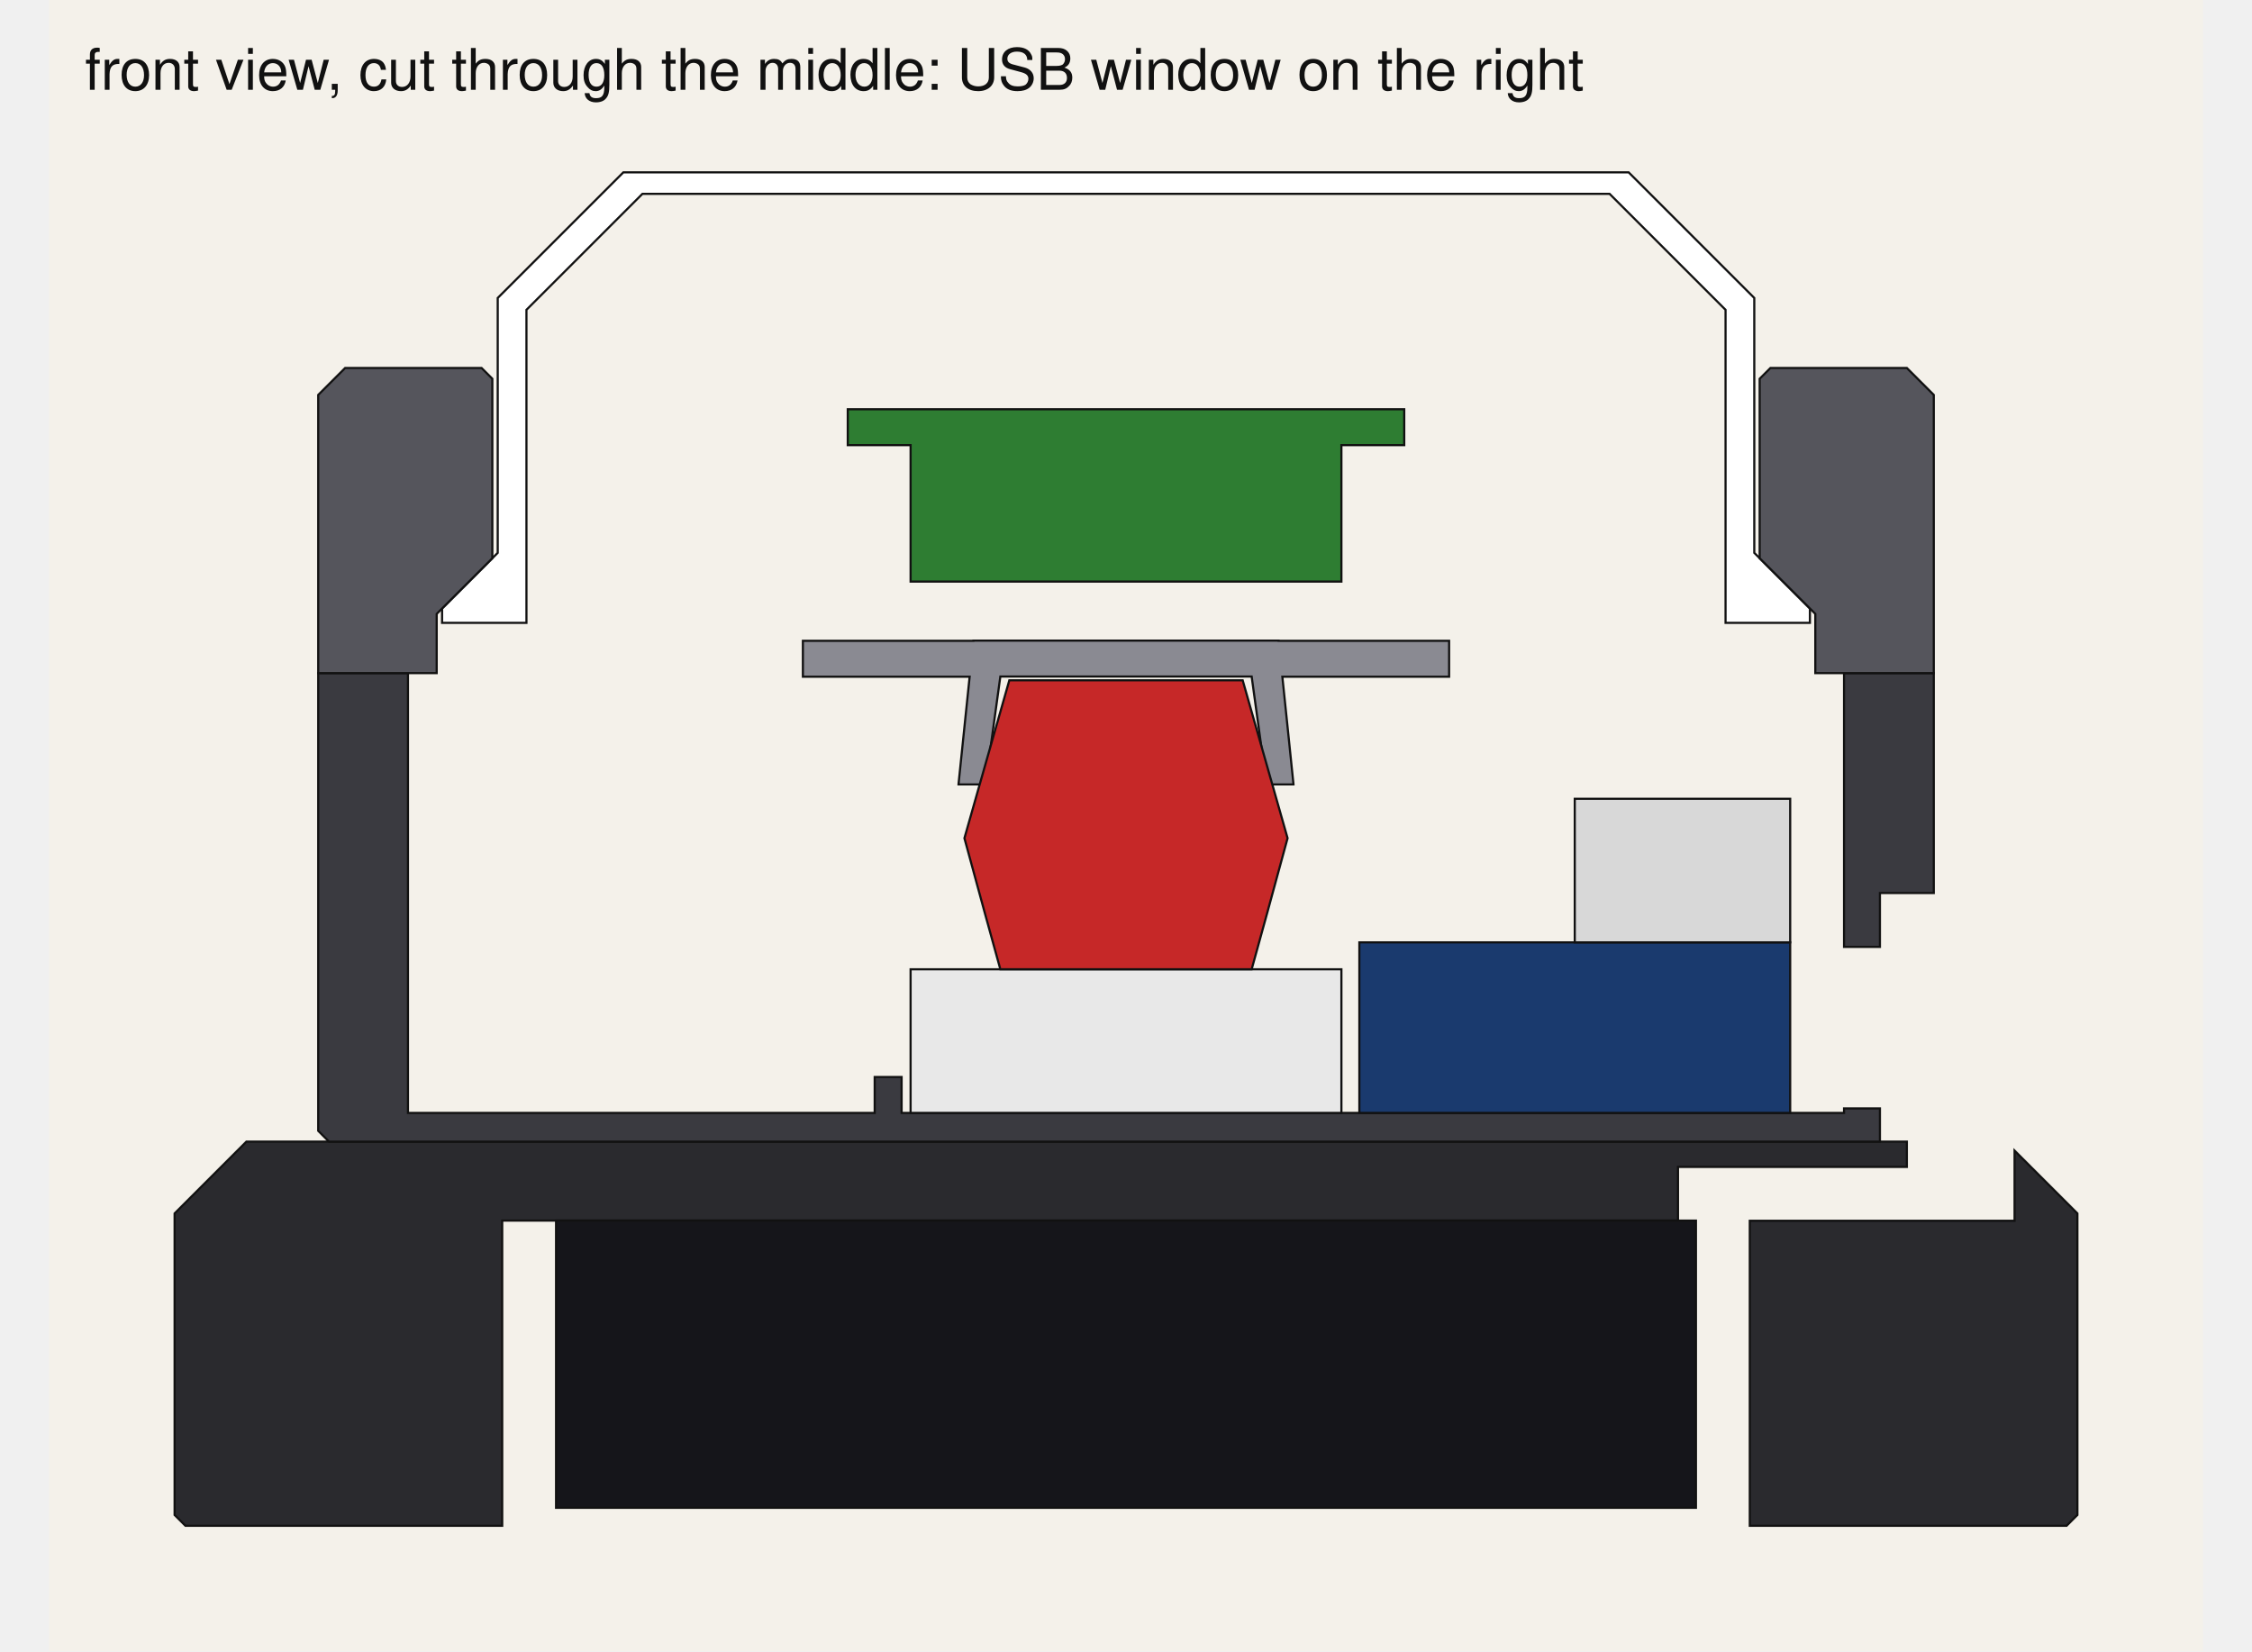
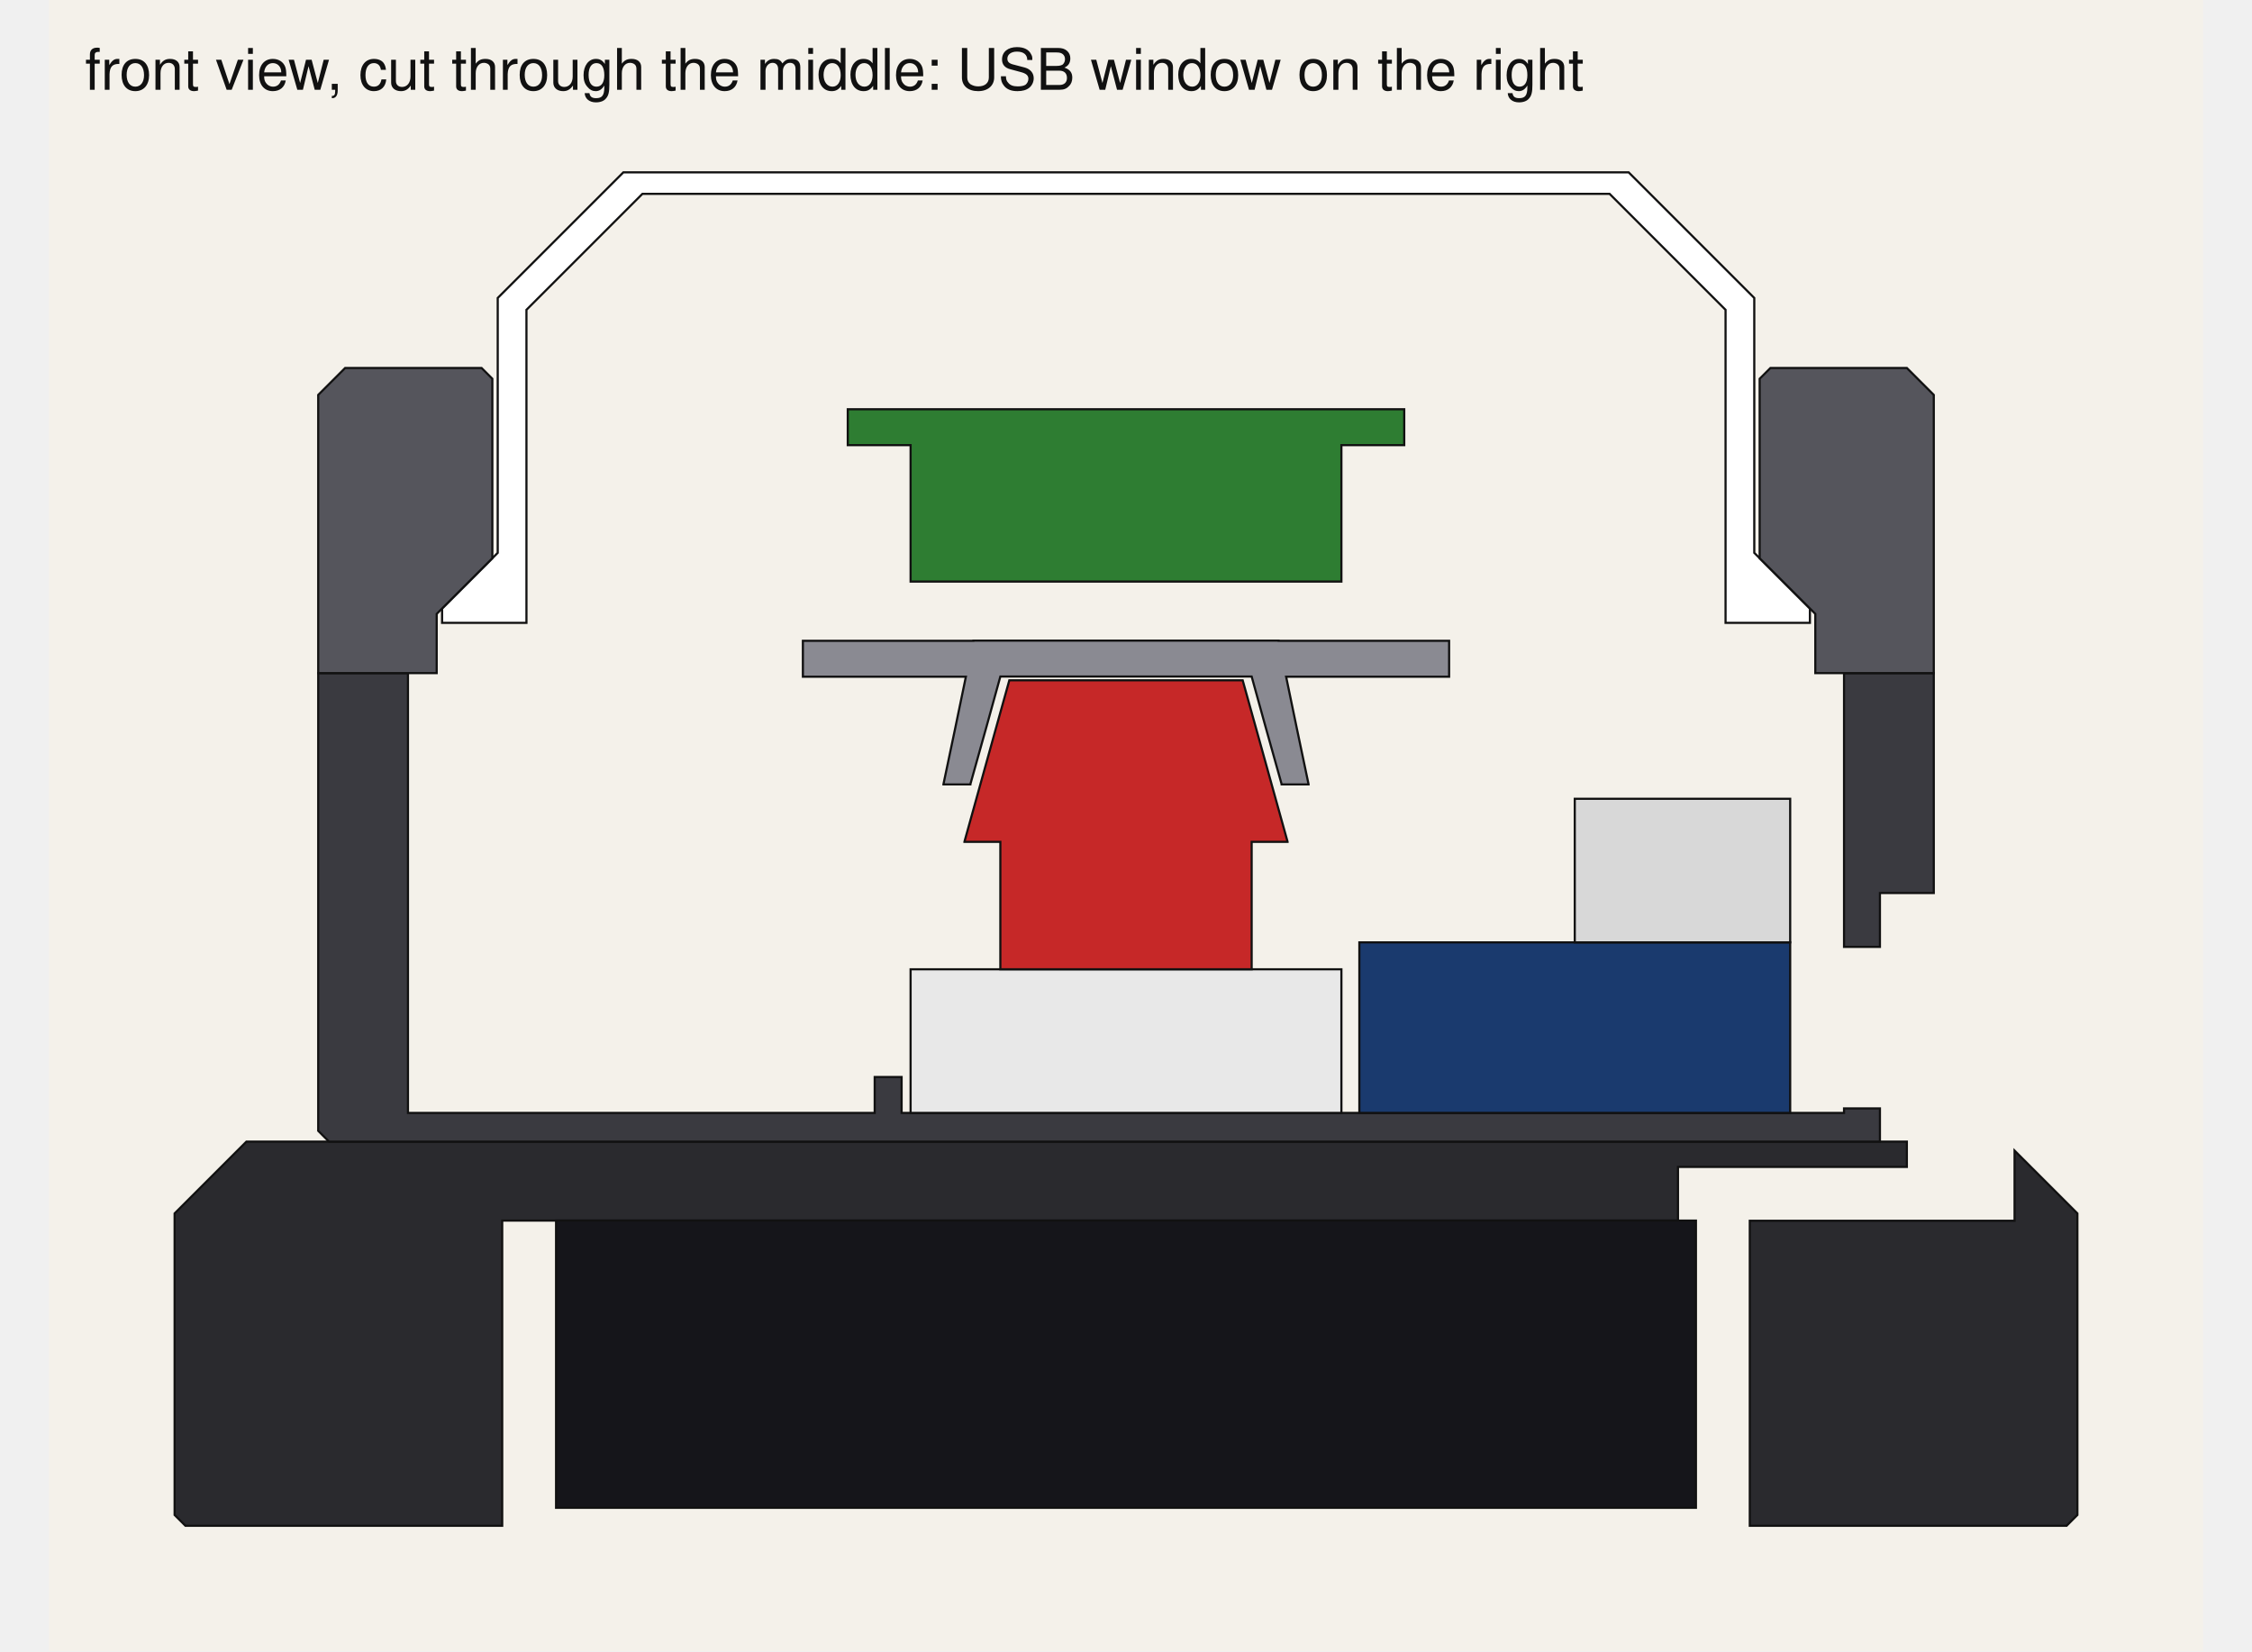
<svg xmlns="http://www.w3.org/2000/svg" viewBox="-60 -62 120 92" width="1320" height="968">
  <rect x="-60" y="-62" width="120" height="92" fill="#f4f1ea" />
  <path d="M43.50,2.30 L43.50,3.01 L37.12,3.01 L30.75,3.01 L30.75,4.51 L30.75,6.00 L22.88,6.00 L6.03,6.00 L5.39,6.00 L4.76,6.00 L4.19,6.00 L3.67,6.00 L3.24,6.00 L2.91,6.00 L2.68,6.00 L2.55,6.00 L2.54,6.00 L0.00,6.00 L-2.54,6.00 L-2.55,6.00 L-2.68,6.00 L-2.91,6.00 L-3.24,6.00 L-3.67,6.00 L-4.19,6.00 L-4.76,6.00 L-5.39,6.00 L-6.03,6.00 L-30.81,6.00 L-31.05,6.00 L-31.28,6.00 L-31.55,6.00 L-31.81,6.00 L-32.11,6.00 L-32.40,6.00 L-32.70,6.00 L-33.00,6.00 L-33.30,6.00 L-33.60,6.00 L-33.89,6.00 L-34.19,6.00 L-34.45,6.00 L-34.72,6.00 L-34.74,6.00 L-34.75,6.00 L-34.75,6.01 L-34.75,6.01 L-34.75,12.35 L-34.75,13.40 L-34.75,14.50 L-34.75,23.00 L-43.43,23.00 L-52.40,23.00 L-52.70,22.70 L-53.00,22.40 L-53.00,14.00 L-53.00,5.60 L-50.92,3.52 L-49.00,1.60 L-40.66,1.60 L-40.62,1.60 L-40.51,1.60 L-40.34,1.60 L-40.11,1.60 L-39.85,1.60 L-39.56,1.60 L-39.28,1.60 L-39.03,1.60 L-38.82,1.60 L-38.67,1.60 L-38.58,1.60 L-38.57,1.60 L-32.67,1.60 L-25.50,1.60 L-25.25,1.60 L-24.94,1.60 L-24.58,1.60 L-24.22,1.60 L-23.87,1.60 L-23.56,1.60 L-23.30,1.60 L-23.13,1.60 L0.00,1.60 L23.04,1.60 L23.13,1.60 L23.30,1.60 L23.56,1.60 L23.87,1.60 L24.22,1.60 L24.58,1.60 L24.94,1.60 L25.25,1.60 L25.50,1.60 L32.67,1.60 L40.63,1.60 L41.45,1.60 L41.48,1.60 L43.50,1.60 Z M49.90,2.50 L50.92,3.52 L53.00,5.60 L53.00,14.00 L53.00,22.40 L52.70,22.70 L52.40,23.00 L43.43,23.00 L34.75,23.00 L34.75,14.50 L34.75,13.40 L34.75,12.35 L34.75,8.05 L34.75,6.01 L42.12,6.01 L49.50,6.01 L49.50,4.51 L49.50,4.05 L49.50,2.55 L49.50,2.10 Z" fill="#2a2a2e" fill-rule="evenodd" stroke="#111" stroke-width="0.12" />
  <path d="M-40.00,0.00 L-39.95,0.00 L-39.90,0.00 L-39.81,0.00 L-39.71,0.00 L-39.57,0.00 L-39.42,0.00 L-39.23,0.00 L-39.04,0.00 L-38.80,0.00 L-38.56,0.00 L-38.28,0.00 L-37.99,0.00 L-37.66,0.00 L-37.33,0.00 L-36.96,0.00 L-36.58,0.00 L-36.16,0.00 L-35.72,0.00 L-35.51,0.00 L-35.08,0.00 L-34.85,0.00 L-34.61,0.00 L-34.42,0.00 L-34.20,0.00 L-33.96,0.00 L-33.71,0.00 L-33.48,0.00 L-33.24,0.00 L-33.00,0.00 L-32.76,0.00 L-32.52,0.00 L-32.27,0.00 L-32.03,0.00 L-31.80,0.00 L-31.58,0.00 L-31.35,0.00 L-31.15,0.00 L-30.92,0.00 L-30.72,0.00 L-30.53,0.00 L-30.38,0.00 L-30.25,0.00 L-30.06,0.00 L-29.96,0.00 L-29.79,0.00 L-29.65,0.00 L-29.57,0.00 L-29.53,0.00 L-29.51,0.00 L-29.18,0.00 L-29.04,0.00 L-28.94,0.00 L-28.87,0.00 L-28.28,0.00 L-27.59,0.00 L-26.86,0.00 L-26.13,0.00 L-25.38,0.00 L-24.62,0.00 L-23.83,0.00 L-23.04,0.00 L-22.22,0.00 L-21.41,0.00 L-20.56,0.00 L-19.72,0.00 L-18.86,0.00 L-17.99,0.00 L-17.10,0.00 L-16.21,0.00 L-15.31,0.00 L-14.40,0.00 L-14.36,0.00 L-14.00,0.00 L-14.00,-1.36 L-14.00,-2.00 L-12.94,-2.00 L-12.50,-2.00 L-12.50,-1.39 L-12.50,0.00 L-11.48,0.00 L-11.40,0.00 L-11.29,0.00 L-11.15,0.00 L-10.97,0.00 L-10.78,0.00 L-10.57,0.00 L-10.36,0.00 L-10.15,0.00 L-9.96,0.00 L-0.28,0.00 L-0.05,0.00 L0.17,0.00 L0.37,0.00 L0.54,0.00 L0.67,0.00 L0.77,0.00 L0.83,0.00 L0.85,0.00 L2.25,0.00 L2.38,0.00 L3.05,0.00 L3.53,0.00 L4.00,0.00 L4.47,0.00 L4.94,0.00 L5.40,0.00 L5.82,0.00 L5.84,0.00 L5.89,0.00 L5.99,0.00 L6.12,0.00 L6.28,0.00 L6.47,0.00 L6.67,0.00 L6.88,0.00 L7.09,0.00 L10.57,0.00 L10.57,0.00 L10.78,0.00 L12.51,0.00 L25.25,0.00 L25.87,0.00 L38.28,0.00 L38.56,0.00 L38.80,0.00 L39.04,0.00 L39.23,0.00 L39.42,0.00 L39.57,0.00 L39.71,0.00 L39.81,0.00 L39.90,0.00 L39.95,0.00 L40.00,0.00 L40.00,-0.25 L40.40,-0.25 L42.00,-0.25 L42.00,1.17 L42.00,1.60 L41.56,1.60 L41.55,1.60 L41.55,1.60 L38.51,1.60 L38.51,1.60 L35.14,1.60 L29.60,1.60 L24.66,1.60 L24.46,1.60 L24.21,1.60 L23.93,1.60 L23.64,1.60 L23.35,1.60 L23.09,1.60 L22.88,1.60 L22.73,1.60 L0.00,1.60 L-22.64,1.60 L-22.65,1.60 L-22.73,1.60 L-22.88,1.60 L-23.09,1.60 L-23.35,1.60 L-23.64,1.60 L-23.93,1.60 L-24.21,1.60 L-24.46,1.60 L-24.66,1.60 L-29.60,1.60 L-37.18,1.60 L-37.20,1.60 L-37.29,1.60 L-37.42,1.60 L-37.59,1.60 L-37.79,1.60 L-38.01,1.60 L-38.23,1.60 L-38.42,1.60 L-38.59,1.60 L-38.71,1.60 L-38.78,1.60 L-44.40,1.60 L-44.70,1.30 L-45.00,1.00 L-45.00,-11.75 L-45.00,-24.50 L-40.57,-24.50 L-40.49,-24.50 L-40.31,-24.50 L-40.00,-24.50 Z M45.00,-15.65 L45.00,-12.25 L43.50,-12.25 L42.00,-12.25 L42.00,-10.49 L42.00,-9.25 L40.59,-9.25 L40.40,-9.25 L40.00,-9.25 L40.00,-24.50 L40.31,-24.50 L40.49,-24.50 L45.00,-24.50 Z" fill="#3a3a40" fill-rule="evenodd" stroke="#111" stroke-width="0.12" />
  <path d="M35.00,-45.40 L35.00,-31.20 L38.10,-28.10 L38.10,-27.30 L33.40,-27.30 L33.40,-44.74 L26.94,-51.20 L0.00,-51.20 L-26.94,-51.20 L-33.40,-44.74 L-33.40,-27.30 L-38.10,-27.30 L-38.10,-28.10 L-35.00,-31.20 L-35.00,-45.40 L-28.00,-52.40 L0.00,-52.40 L28.00,-52.40 Z" fill="#ffffff" fill-rule="evenodd" stroke="#111" stroke-width="0.12" />
-   <path d="M8.50,-26.31 L8.50,-26.30 L8.77,-26.30 L8.87,-26.30 L9.25,-26.30 L9.63,-26.30 L10.00,-26.30 L10.37,-26.30 L10.72,-26.30 L11.08,-26.30 L11.42,-26.30 L11.76,-26.30 L12.09,-26.30 L12.42,-26.30 L12.73,-26.30 L13.04,-26.30 L13.34,-26.30 L13.63,-26.30 L13.91,-26.30 L14.19,-26.30 L14.46,-26.30 L14.72,-26.30 L14.97,-26.30 L15.21,-26.30 L15.44,-26.30 L15.67,-26.30 L15.87,-26.30 L16.08,-26.30 L16.27,-26.30 L16.46,-26.30 L16.63,-26.30 L16.80,-26.30 L16.95,-26.30 L17.10,-26.30 L17.22,-26.30 L17.35,-26.30 L17.46,-26.30 L17.57,-26.30 L17.65,-26.30 L17.74,-26.30 L17.81,-26.30 L17.87,-26.30 L17.91,-26.30 L17.96,-26.30 L17.98,-26.30 L18.00,-26.30 L18.00,-24.30 L17.98,-24.30 L17.96,-24.30 L17.91,-24.30 L17.87,-24.30 L17.81,-24.30 L17.74,-24.30 L17.65,-24.30 L17.57,-24.30 L17.46,-24.30 L17.35,-24.30 L17.22,-24.30 L17.10,-24.30 L16.95,-24.30 L16.80,-24.30 L16.63,-24.30 L16.46,-24.30 L16.27,-24.30 L16.08,-24.30 L15.87,-24.30 L15.67,-24.30 L15.44,-24.30 L15.21,-24.30 L14.97,-24.30 L14.72,-24.30 L14.46,-24.30 L14.19,-24.30 L13.91,-24.30 L13.63,-24.30 L13.34,-24.30 L13.04,-24.30 L12.73,-24.30 L12.42,-24.30 L12.09,-24.30 L11.76,-24.30 L11.42,-24.30 L11.08,-24.30 L10.72,-24.30 L10.37,-24.30 L10.00,-24.30 L9.63,-24.30 L9.25,-24.30 L8.91,-24.30 L8.71,-24.30 L9.01,-21.41 L9.33,-18.31 L9.33,-18.30 L9.33,-18.30 L8.52,-18.30 L7.83,-18.30 L7.83,-18.30 L7.83,-18.31 L7.39,-21.48 L7.00,-24.31 L0.00,-24.31 L-7.00,-24.31 L-7.39,-21.48 L-7.83,-18.31 L-7.83,-18.30 L-7.83,-18.30 L-8.52,-18.30 L-9.33,-18.30 L-9.33,-18.30 L-9.33,-18.31 L-9.01,-21.41 L-8.71,-24.30 L-8.91,-24.30 L-9.25,-24.30 L-9.63,-24.30 L-10.00,-24.30 L-10.37,-24.30 L-10.72,-24.30 L-11.08,-24.30 L-11.42,-24.30 L-11.76,-24.30 L-12.09,-24.30 L-12.42,-24.30 L-12.73,-24.30 L-13.04,-24.30 L-13.34,-24.30 L-13.63,-24.30 L-13.91,-24.30 L-14.19,-24.30 L-14.46,-24.30 L-14.72,-24.30 L-14.97,-24.30 L-15.21,-24.30 L-15.44,-24.30 L-15.67,-24.30 L-15.87,-24.30 L-16.08,-24.30 L-16.27,-24.30 L-16.46,-24.30 L-16.63,-24.30 L-16.80,-24.30 L-16.95,-24.30 L-17.10,-24.30 L-17.22,-24.30 L-17.35,-24.30 L-17.46,-24.30 L-17.57,-24.30 L-17.65,-24.30 L-17.74,-24.30 L-17.81,-24.30 L-17.87,-24.30 L-17.91,-24.30 L-17.96,-24.30 L-17.98,-24.30 L-18.00,-24.30 L-18.00,-26.30 L-17.98,-26.30 L-17.96,-26.30 L-17.91,-26.30 L-17.87,-26.30 L-17.81,-26.30 L-17.74,-26.30 L-17.65,-26.30 L-17.57,-26.30 L-17.46,-26.30 L-17.35,-26.30 L-17.22,-26.30 L-17.10,-26.30 L-16.95,-26.30 L-16.80,-26.30 L-16.63,-26.30 L-16.46,-26.30 L-16.27,-26.30 L-16.08,-26.30 L-15.87,-26.30 L-15.67,-26.30 L-15.44,-26.30 L-15.21,-26.30 L-14.97,-26.30 L-14.72,-26.30 L-14.46,-26.30 L-14.19,-26.30 L-13.91,-26.30 L-13.63,-26.30 L-13.34,-26.30 L-13.04,-26.30 L-12.73,-26.30 L-12.42,-26.30 L-12.09,-26.30 L-11.76,-26.30 L-11.42,-26.30 L-11.08,-26.30 L-10.72,-26.30 L-10.37,-26.30 L-10.00,-26.30 L-9.63,-26.30 L-9.25,-26.30 L-8.87,-26.30 L-8.77,-26.30 L-8.50,-26.30 L-8.50,-26.31 L-8.50,-26.31 L0.00,-26.31 L8.50,-26.31 Z" fill="#8a8a92" fill-rule="evenodd" stroke="#111" stroke-width="0.12" />
+   <path d="M8.50,-26.31 L8.50,-26.30 L8.77,-26.30 L8.87,-26.30 L9.25,-26.30 L9.63,-26.30 L10.00,-26.30 L10.37,-26.30 L10.72,-26.30 L11.08,-26.30 L11.42,-26.30 L11.76,-26.30 L12.09,-26.30 L12.42,-26.30 L12.73,-26.30 L13.04,-26.30 L13.34,-26.30 L13.63,-26.30 L13.91,-26.30 L14.19,-26.30 L14.46,-26.30 L14.72,-26.30 L14.97,-26.30 L15.21,-26.30 L15.44,-26.30 L15.67,-26.30 L15.87,-26.30 L16.08,-26.30 L16.27,-26.30 L16.46,-26.30 L16.63,-26.30 L16.80,-26.30 L16.95,-26.30 L17.10,-26.30 L17.22,-26.30 L17.35,-26.30 L17.46,-26.30 L17.57,-26.30 L17.65,-26.30 L17.74,-26.30 L17.81,-26.30 L17.87,-26.30 L17.91,-26.30 L17.96,-26.30 L17.98,-26.30 L18.00,-26.30 L18.00,-24.30 L17.98,-24.30 L17.96,-24.30 L17.91,-24.30 L17.87,-24.30 L17.81,-24.30 L17.74,-24.30 L17.65,-24.30 L17.57,-24.30 L17.46,-24.30 L17.35,-24.30 L17.22,-24.30 L17.10,-24.30 L16.95,-24.30 L16.80,-24.30 L16.63,-24.30 L16.46,-24.30 L16.27,-24.30 L16.08,-24.30 L15.87,-24.30 L15.67,-24.30 L15.44,-24.30 L15.21,-24.30 L14.97,-24.30 L14.72,-24.30 L14.46,-24.30 L14.19,-24.30 L13.91,-24.30 L13.63,-24.30 L13.34,-24.30 L13.04,-24.30 L12.73,-24.30 L12.42,-24.30 L12.09,-24.30 L11.76,-24.30 L11.42,-24.30 L11.08,-24.30 L10.72,-24.30 L10.37,-24.30 L10.00,-24.30 L9.63,-24.30 L9.25,-24.30 L9.04,-24.30 L8.92,-24.30 L9.50,-21.50 L10.17,-18.31 L10.17,-18.30 L10.17,-18.30 L9.36,-18.30 L8.67,-18.30 L8.67,-18.30 L8.67,-18.31 L7.74,-21.63 L7.00,-24.31 L0.00,-24.31 L-7.00,-24.31 L-7.74,-21.63 L-8.67,-18.31 L-8.67,-18.30 L-8.67,-18.30 L-9.36,-18.30 L-10.17,-18.30 L-10.17,-18.30 L-10.17,-18.31 L-9.50,-21.50 L-8.92,-24.30 L-9.04,-24.30 L-9.25,-24.30 L-9.63,-24.30 L-10.00,-24.30 L-10.37,-24.30 L-10.72,-24.30 L-11.08,-24.30 L-11.42,-24.30 L-11.76,-24.30 L-12.09,-24.30 L-12.42,-24.30 L-12.73,-24.30 L-13.04,-24.30 L-13.34,-24.30 L-13.63,-24.30 L-13.91,-24.30 L-14.19,-24.30 L-14.46,-24.30 L-14.72,-24.30 L-14.97,-24.30 L-15.21,-24.30 L-15.44,-24.30 L-15.67,-24.30 L-15.87,-24.30 L-16.08,-24.30 L-16.27,-24.30 L-16.46,-24.30 L-16.63,-24.30 L-16.80,-24.30 L-16.95,-24.30 L-17.10,-24.30 L-17.22,-24.30 L-17.35,-24.30 L-17.46,-24.30 L-17.57,-24.30 L-17.65,-24.30 L-17.74,-24.30 L-17.81,-24.30 L-17.87,-24.30 L-17.91,-24.30 L-17.96,-24.30 L-17.98,-24.30 L-18.00,-24.30 L-18.00,-26.30 L-17.98,-26.30 L-17.96,-26.30 L-17.91,-26.30 L-17.87,-26.30 L-17.81,-26.30 L-17.74,-26.30 L-17.65,-26.30 L-17.57,-26.30 L-17.46,-26.30 L-17.35,-26.30 L-17.22,-26.30 L-17.10,-26.30 L-16.95,-26.30 L-16.80,-26.30 L-16.63,-26.30 L-16.46,-26.30 L-16.27,-26.30 L-16.08,-26.30 L-15.87,-26.30 L-15.67,-26.30 L-15.44,-26.30 L-15.21,-26.30 L-14.97,-26.30 L-14.72,-26.30 L-14.46,-26.30 L-14.19,-26.30 L-13.91,-26.30 L-13.63,-26.30 L-13.34,-26.30 L-13.04,-26.30 L-12.73,-26.30 L-12.42,-26.30 L-12.09,-26.30 L-11.76,-26.30 L-11.42,-26.30 L-11.08,-26.30 L-10.72,-26.30 L-10.37,-26.30 L-10.00,-26.30 L-9.63,-26.30 L-9.25,-26.30 L-8.87,-26.30 L-8.77,-26.30 L-8.50,-26.30 L-8.50,-26.31 L-8.50,-26.31 L0.00,-26.31 L8.50,-26.31 Z" fill="#8a8a92" fill-rule="evenodd" stroke="#111" stroke-width="0.12" />
  <path d="M-35.30,-40.90 L-35.30,-30.90 L-38.40,-27.80 L-38.40,-24.50 L-38.80,-24.50 L-39.07,-24.50 L-39.23,-24.50 L-45.00,-24.50 L-45.00,-32.25 L-45.00,-40.00 L-44.24,-40.76 L-43.50,-41.50 L-43.21,-41.50 L-43.17,-41.50 L-43.07,-41.50 L-42.91,-41.50 L-42.70,-41.50 L-42.46,-41.50 L-42.44,-41.50 L-36.37,-41.50 L-36.37,-41.50 L-35.90,-41.50 Z M44.24,-40.76 L45.00,-40.00 L45.00,-32.25 L45.00,-24.50 L39.23,-24.50 L39.07,-24.50 L38.80,-24.50 L38.40,-24.50 L38.40,-27.80 L35.30,-30.90 L35.30,-40.90 L35.90,-41.50 L36.23,-41.50 L41.40,-41.50 L41.52,-41.50 L41.59,-41.50 L41.60,-41.50 L41.80,-41.50 L42.13,-41.50 L42.43,-41.50 L42.70,-41.50 L42.91,-41.50 L43.07,-41.50 L43.17,-41.50 L43.21,-41.50 L43.50,-41.50 Z" fill="#55555c" fill-rule="evenodd" stroke="#111" stroke-width="0.12" />
  <path d="M12.00,-2.40 L12.00,0.00 L11.31,0.00 L11.27,0.00 L11.22,0.00 L11.15,0.00 L11.06,0.00 L10.96,0.00 L10.84,0.00 L10.71,0.00 L10.57,0.00 L10.42,0.00 L10.27,0.00 L10.12,0.00 L9.98,0.00 L9.84,0.00 L9.70,0.00 L9.58,0.00 L-3.30,0.00 L-3.48,0.00 L-3.65,0.00 L-3.82,0.00 L-3.98,0.00 L-4.13,0.00 L-4.26,0.00 L-4.37,0.00 L-4.47,0.00 L-4.54,0.00 L-4.60,0.00 L-4.63,0.00 L-4.65,0.00 L-4.80,0.00 L-9.48,0.00 L-9.58,0.00 L-9.70,0.00 L-9.84,0.00 L-9.98,0.00 L-10.12,0.00 L-10.27,0.00 L-10.42,0.00 L-10.57,0.00 L-10.71,0.00 L-10.84,0.00 L-10.96,0.00 L-11.06,0.00 L-11.15,0.00 L-11.22,0.00 L-11.27,0.00 L-11.31,0.00 L-11.33,0.00 L-12.00,0.00 L-12.00,-5.60 L-12.00,-8.00 L-11.31,-8.00 L-11.27,-8.00 L-11.22,-8.00 L-11.15,-8.00 L-11.06,-8.00 L-10.96,-8.00 L-10.84,-8.00 L-10.71,-8.00 L-10.57,-8.00 L-10.42,-8.00 L-10.27,-8.00 L-10.12,-8.00 L-9.98,-8.00 L-9.84,-8.00 L-9.70,-8.00 L-9.58,-8.00 L-9.48,-8.00 L-9.39,-8.00 L-9.32,-8.00 L-9.27,-8.00 L-9.23,-8.00 L-9.22,-8.00 L-4.80,-8.00 L-4.65,-8.00 L-4.63,-8.00 L-4.60,-8.00 L-4.54,-8.00 L-4.47,-8.00 L-4.37,-8.00 L-4.26,-8.00 L-4.13,-8.00 L-3.98,-8.00 L-3.82,-8.00 L-3.65,-8.00 L-3.48,-8.00 L-3.30,-8.00 L-3.12,-8.00 L-2.94,-8.00 L-2.77,-8.00 L-2.62,-8.00 L-2.48,-8.00 L10.27,-8.00 L10.42,-8.00 L10.57,-8.00 L10.71,-8.00 L10.84,-8.00 L10.96,-8.00 L11.06,-8.00 L11.15,-8.00 L11.22,-8.00 L11.27,-8.00 L11.31,-8.00 L11.33,-8.00 L12.00,-8.00 Z" fill="#e8e8e8" fill-rule="evenodd" stroke="#111" stroke-width="0.12" />
-   <path d="M7.55,-20.41 L9.00,-15.31 L9.00,-15.30 L9.00,-15.30 L7.88,-11.19 L7.00,-8.00 L0.00,-8.00 L-7.00,-8.00 L-7.88,-11.19 L-9.00,-15.30 L-9.00,-15.30 L-9.00,-15.31 L-7.55,-20.41 L-6.50,-24.10 L0.00,-24.10 L6.50,-24.10 Z" fill="#c62828" fill-rule="evenodd" stroke="#111" stroke-width="0.12" />
+   <path d="M7.55,-20.33 L9.00,-15.11 L9.00,-15.10 L9.00,-15.10 L7.88,-15.10 L7.00,-15.10 L7.00,-11.55 L7.00,-8.00 L0.00,-8.00 L-7.00,-8.00 L-7.00,-11.55 L-7.00,-15.10 L-7.88,-15.10 L-9.00,-15.10 L-9.00,-15.10 L-9.00,-15.11 L-7.55,-20.33 L-6.50,-24.10 L0.00,-24.10 L6.50,-24.10 Z" fill="#c62828" fill-rule="evenodd" stroke="#111" stroke-width="0.12" />
  <path d="M15.50,-38.20 L15.50,-37.20 L13.93,-37.20 L12.00,-37.20 L12.00,-33.41 L12.00,-33.40 L12.00,-29.60 L0.00,-29.60 L-12.00,-29.60 L-12.00,-33.40 L-12.00,-33.41 L-12.00,-37.20 L-13.93,-37.20 L-15.50,-37.20 L-15.50,-38.20 L-15.50,-39.20 L-10.33,-39.20 L0.00,-39.20 L10.33,-39.20 L15.50,-39.20 Z" fill="#2e7d32" fill-rule="evenodd" stroke="#111" stroke-width="0.12" />
  <path d="M37.00,-4.75 L37.00,0.00 L25.00,0.00 L13.00,0.00 L13.00,-4.75 L13.00,-9.50 L25.00,-9.50 L37.00,-9.50 Z" fill="#1a3a6e" fill-rule="evenodd" stroke="#111" stroke-width="0.12" />
  <path d="M37.00,-13.50 L37.00,-9.50 L31.00,-9.50 L25.00,-9.50 L25.00,-13.50 L25.00,-17.50 L31.00,-17.50 L37.00,-17.50 Z" fill="#d8d8d8" fill-rule="evenodd" stroke="#111" stroke-width="0.12" />
  <path d="M31.75,14.00 L31.75,22.00 L0.00,22.00 L-31.75,22.00 L-31.75,14.00 L-31.75,6.00 L0.00,6.00 L31.75,6.00 Z" fill="#15151a" fill-rule="evenodd" stroke="#111" stroke-width="0.12" />
  <text x="-58" y="-57" font-family="Helvetica" font-size="3.2" fill="#111">front view, cut through the middle: USB window on the right</text>
</svg>
